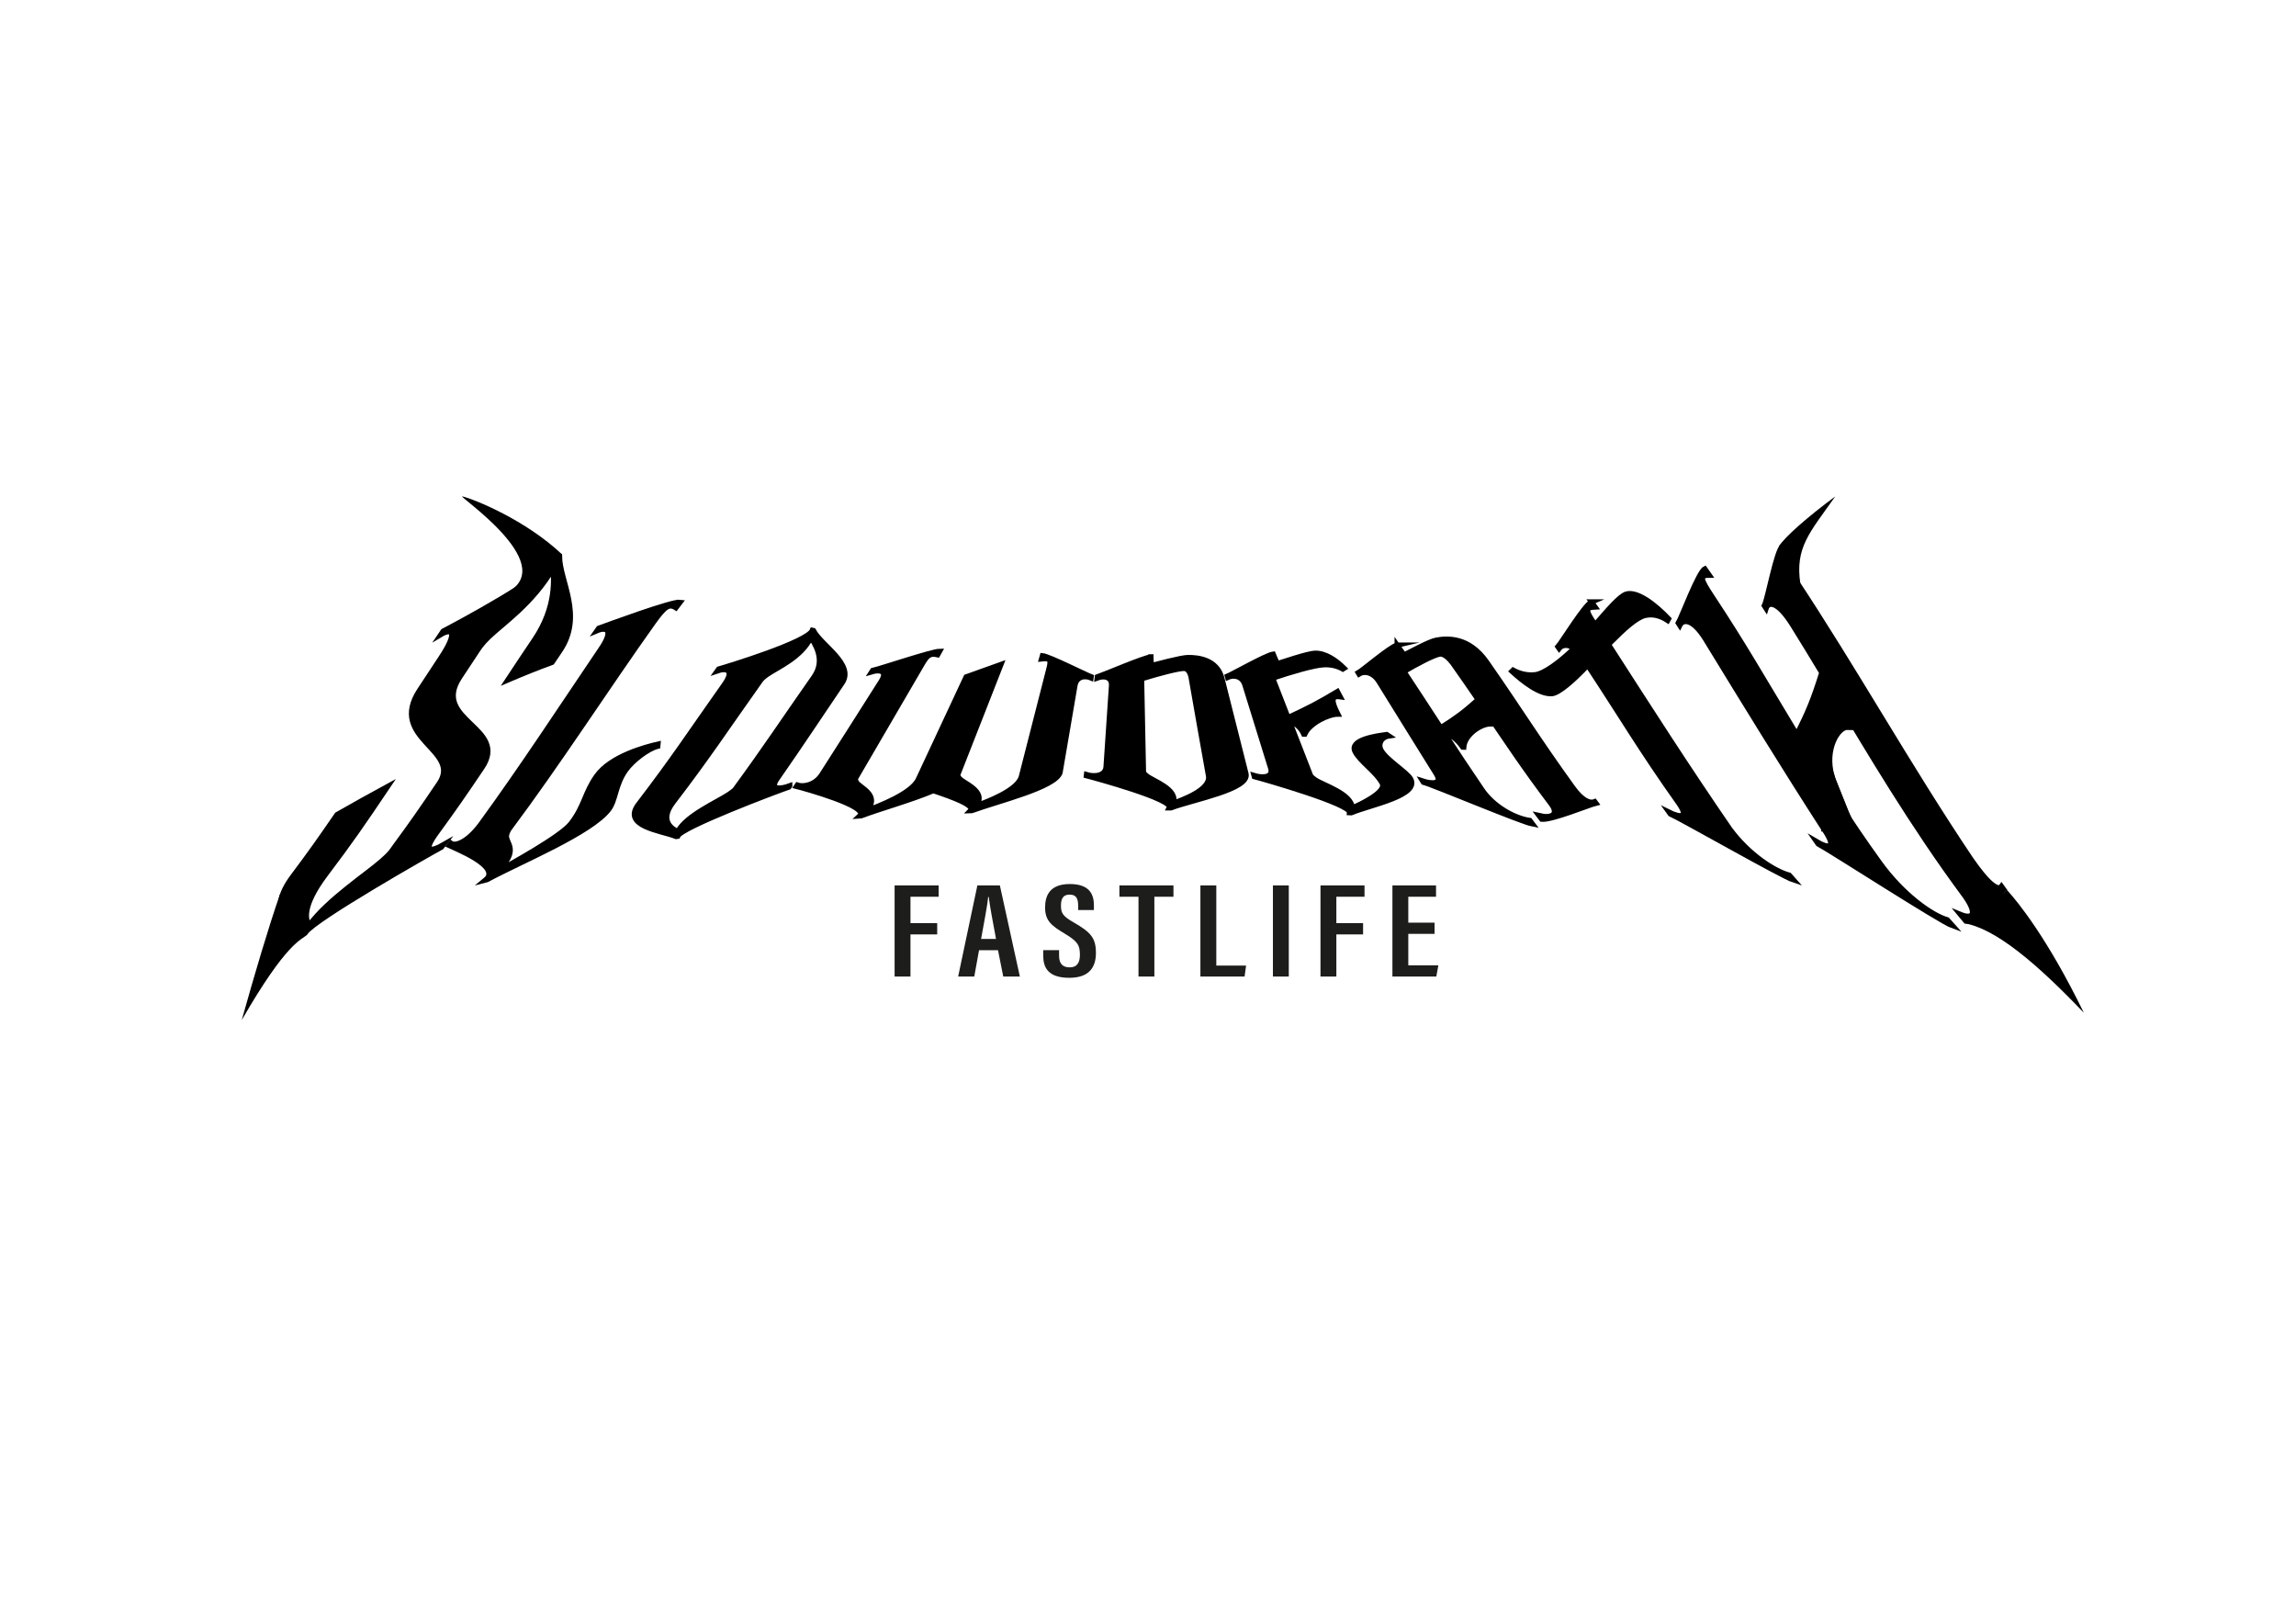
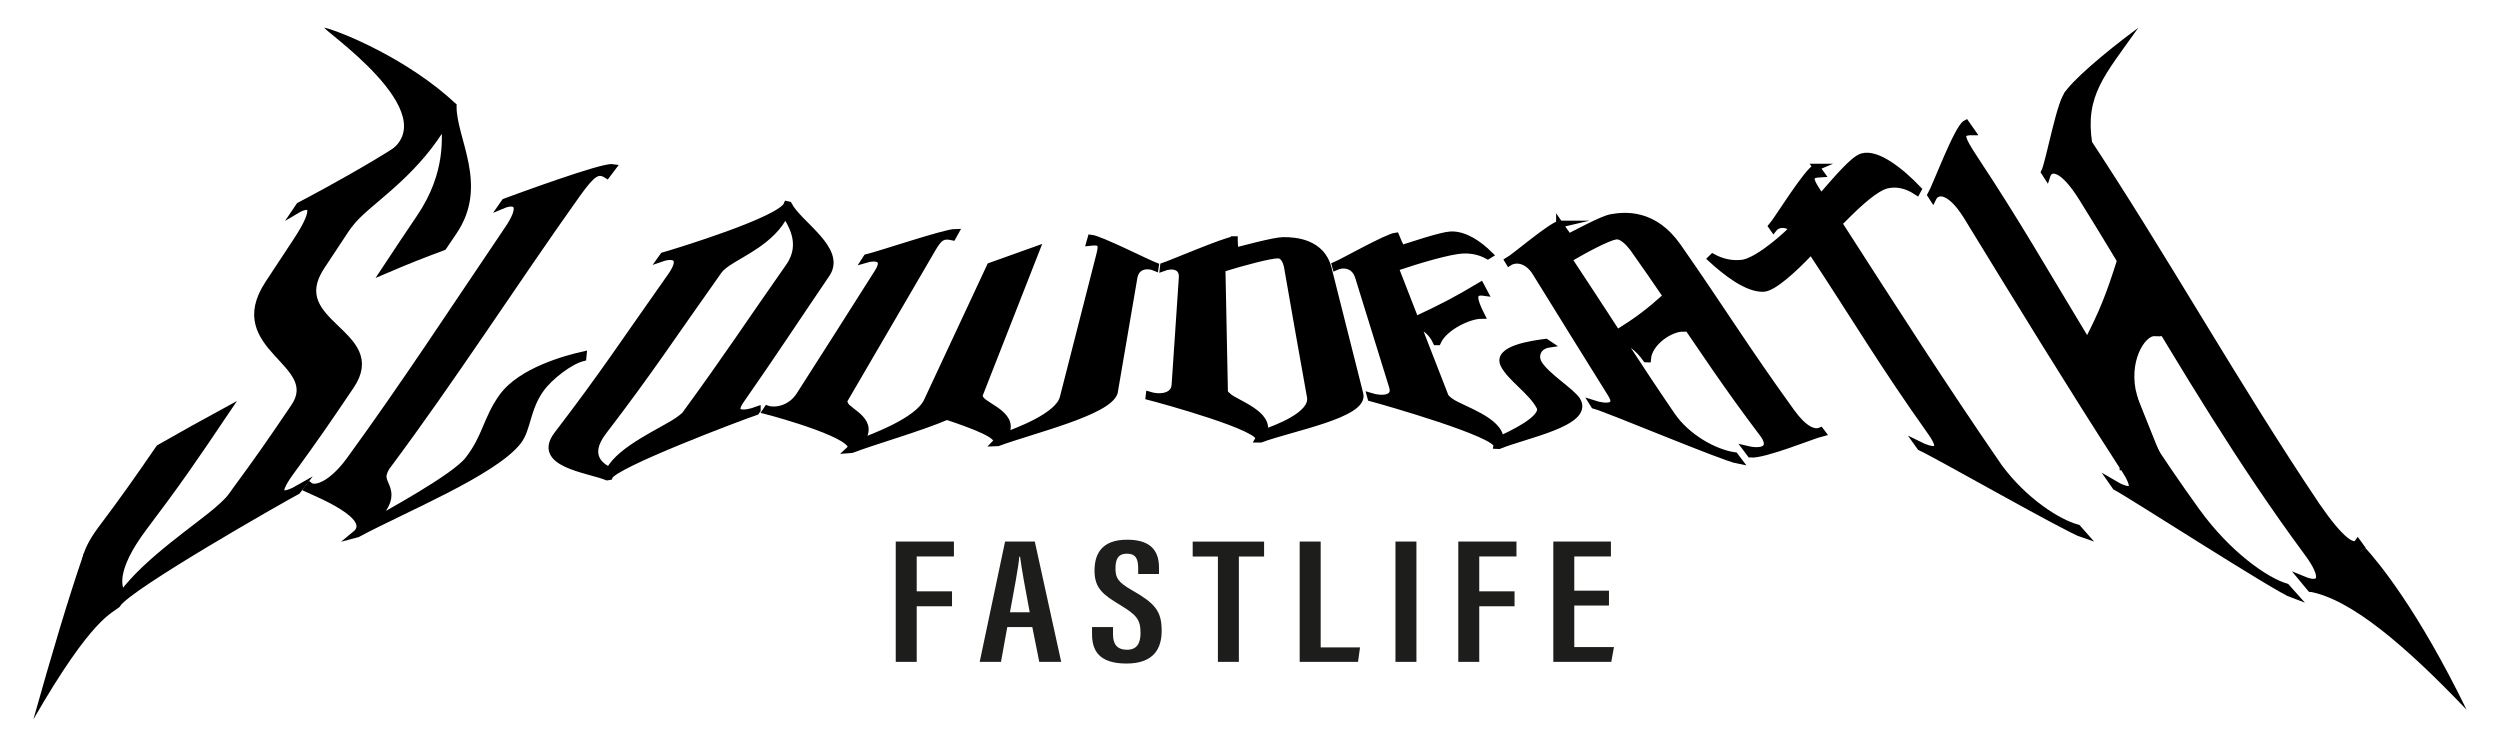
- <svg xmlns="http://www.w3.org/2000/svg" id="Ebene_1" version="1.1" viewBox="0 0 841.89 595.28">
+ <svg xmlns="http://www.w3.org/2000/svg" id="Ebene_1" version="1.1" viewBox="0 0 694 206">
  <g>
    <g>
-       <path d="M153.84,253.07c3.13-4.77,4.69-7.14,7.8-11.84,6.61-9.97,3.81-10.86,0-8.59.34-.5.51-.75.85-1.26,4.21-2.2,38.21-20.14,42.3-27.61.15.05.23.08.38.13.03,9.17,8.88,21.76.17,34.63-1.16,1.72-1.74,2.58-2.91,4.31-6.43,2.39-9.68,3.69-16.3,6.51,3.95-5.98,5.92-8.94,9.84-14.75,8.38-12.39,6.91-22.78,6.89-26.32-7.49,12.9-18.45,20.23-23.71,25.28-2.63,2.52-3.65,4.23-4.65,5.74-2.37,3.56-3.55,5.36-5.93,8.97-10.53,16.01,18.19,18.3,8.19,33.12-6.67,9.88-10.02,14.76-16.7,23.9-5.51,7.53-1.61,6.79,2.49,4.42-.27.35-.4.53-.67.88-4.67,2.51-46.45,26.27-49.87,31.31-.24.07-.36.11-.6.18-3.14-3.21-14.76-6.47-3.99-20.84,6.47-8.62,9.7-13.21,16.16-22.6,7.58-4.31,11.31-6.39,18.65-10.38-9.09,13.51-13.65,20.15-22.76,32.19-9.3,12.27-7.19,17.31-6.08,18.71,6.96-9.41,21.12-18.64,26.69-23.57,3.37-2.94,3.68-3.83,4.62-5.1,6.53-8.87,9.8-13.59,16.32-23.22,8.41-12.41-18.91-16.32-7.18-34.2h-.01Z" stroke="#000" stroke-linecap="square" stroke-miterlimit="10" stroke-width="1.88" />
-       <path d="M185.75,306.14c-.54,3.09,5.26,5.36-3.67,13.5,4.74-2.64,23.43-12.83,27.23-17.66,4.96-6.32,5.05-11.32,9.47-17.5,5.2-7.28,17.89-10.64,22.5-11.69-.03.32-.05.48-.08.8-3.67.91-9.26,5.25-11.74,8.71-3.9,5.45-3.6,11-6.24,14.44-6.6,8.58-31.72,18.82-44.64,25.76-.24.06-.36.1-.59.16,6.09-4.97-11.31-11.68-13.32-12.67.26-.35.4-.52.66-.87,1.44,1.14,5.91-.05,11.05-7.03,15.21-20.88,29.35-42.56,43.83-63.95,5.06-7.35,2.11-8.34-1.34-6.89.26-.37.39-.56.65-.93,3.46-1.27,27.08-9.97,29.9-9.55-.63.83-.94,1.24-1.57,2.08-2.54-1.62-4.05-.52-8.12,5.09-17.92,25.16-34.56,51.2-53.05,75.96-.47.77-.8,1.5-.93,2.27v-.03Z" stroke="#000" stroke-linecap="square" stroke-miterlimit="10" stroke-width="1.88" />
-       <path d="M289.59,288.07c-.14.2-.21.3-.34.5-4.03,1.34-39.69,14.79-40.75,18.02-.24.04-.36.06-.59.1-5.49-2.19-20.04-3.67-13.8-11.81,12.63-16.46,18.96-26.19,31.48-43.9,3.85-5.45.68-6.14-2.58-5.01.2-.28.3-.42.5-.7,3.71-1.06,32.65-9.9,34.36-14.2.17.04.25.05.41.09,2.84,5.44,15.04,12.37,10.59,19.11-9.53,14.04-14.32,21.44-23.9,35.2-2.89,4.15,1.16,3.88,4.62,2.59h0ZM297.35,233.67c-3.43,7.3-12.26,10.97-16.1,13.63-1.44,1-2.07,1.71-2.45,2.25-12.7,17.88-19.12,27.79-31.94,44.51-5.29,6.9-.34,9.9,1.69,10.8,2.92-5.82,14.81-10.98,18.86-13.74,1.01-.69,1.63-1.19,2.05-1.59,11.61-15.86,17.43-24.84,28.96-41.28,4.61-6.58.03-12.51-1.06-14.57h0Z" stroke="#000" stroke-linecap="square" stroke-miterlimit="10" stroke-width="1.88" />
-       <path d="M313.93,286.62c.97,2.08,9.08,4.7,3.96,10.52,3.8-1.45,16.32-6.04,18.83-11.44,7.01-15.02,10.52-22.53,17.53-37.54,5.28-1.86,7.84-2.77,12.8-4.57-6.34,16.18-9.51,24.27-15.86,40.44.01.32.14.7.5,1.2,1.44,2,10.23,4.64,6.35,10.13,3.53-1.31,15.14-5.5,16.46-10.66,4.06-15.88,6.09-23.83,10.15-39.71.77-3.02.46-3.79-2.75-3.42.14-.48.21-.72.34-1.2,2.49.26,15.74,6.94,17.91,7.76-.02.17-.03.26-.06.43-2.06-.89-5.32-.73-5.92,2.76-2.18,12.77-3.28,19.15-5.46,31.92-1.76,5.43-22.66,10.39-32.32,13.94-.24,0-.36.01-.6.02,1.83-1.89-6.14-4.84-13.56-7.32-7.94,3.37-19.66,6.65-26.41,9.2-.24.01-.36.02-.6.04,3.77-3.48-20.55-10.15-23.22-10.82.13-.2.2-.3.34-.5,2.11.73,6.45.15,8.99-3.8,8.7-13.53,13.05-20.51,21.73-34.14,2.53-3.97-.57-4.41-3.42-3.56.13-.2.2-.3.33-.51,3.24-.74,21.71-6.98,24.58-7.02-.29.52-.43.77-.72,1.29-2.82-.64-3.8.14-5.71,3.43-9.77,16.75-14.65,25.13-24.42,41.88-.06.34-.02.73.22,1.26h.01Z" stroke="#000" stroke-linecap="square" stroke-miterlimit="10" stroke-width="1.88" />
-       <path d="M422.02,240.81c.02.47.04.71.06,1.18-3.11-.42-3.6.32-3.54,2.98,6.51-1.74,14.55-3.88,17.01-3.92,3.58-.05,10.74.61,12.53,7.72,3.52,13.96,5.28,20.95,8.81,34.91,1.43,5.66-19.07,9.35-27.54,12.5h-.6c1.73-3.08-27.15-10.95-30.42-11.79l.05-.43c2.7.85,6.94.64,7.17-2.83.8-11.89,1.2-17.84,2-29.73.23-3.47-2.98-3.67-5.25-2.81.02-.17.03-.26.05-.43,2.37-.79,17.14-7.13,19.68-7.33v-.02ZM420.3,284.32c2.29,1.98,11.74,4.89,9.94,10.14,3.17-1.21,13.74-4.87,12.89-9.98-2.61-14.58-3.9-21.87-6.44-36.45-.33-1.31-1.02-2.98-2.61-2.97-2.11.02-9.3,1.88-15.47,3.81.28,13.71.41,20.57.69,34.28.14.31.43.68,1,1.18h0Z" stroke="#000" stroke-linecap="square" stroke-miterlimit="10" stroke-width="1.88" />
-       <path d="M482.11,285.79c3.06,2.13,13.44,5.09,13.76,10.42,2.54-1.17,12.64-5.75,10.94-9.03-2.23-4.28-8.11-7.94-9.97-11.66-2.19-4.38,7.94-5.76,11.66-6.24.33.22.49.33.82.55-2.88.43-4.1,3.02-2.87,5.25,1.94,3.52,9.37,7.97,10.78,10.43,3.54,6.14-14.52,9.49-21.75,12.47-.24-.01-.36-.02-.6-.03.53-3.17-31.36-12.27-34.95-13.21-.05-.18-.07-.26-.12-.44,3.03.94,7.2.84,6.1-2.71-3.77-12.18-5.66-18.28-9.44-30.46-1.1-3.55-4.38-3.68-6.32-2.77-.05-.18-.07-.26-.12-.44,2.06-.86,14.37-7.83,16.84-8.13.21.49.31.74.51,1.23-3.28-.34-3.48.45-2.35,3.35,6.46-2.08,14.36-4.75,17.02-4.89,3.88-.2,7.85,2.57,10.84,5.52-.19.12-.29.18-.49.3-2.09-1.17-4.42-1.69-6.96-1.58-3.59.15-12.25,2.69-18.76,4.91,2.25,5.78,3.37,8.66,5.62,14.44,7.84-3.67,11.46-5.56,18.11-9.55.41.78.62,1.17,1.03,1.94-3.77-.56-2.96,2.18-.85,6.37-3.37,0-10.31,3.22-12.14,7.33h-.38c-1.21-2.66-3.33-4.22-5.22-4.67,3.09,7.94,4.63,11.91,7.72,19.85.31.46.77.91,1.53,1.45h0Z" stroke="#000" stroke-linecap="square" stroke-miterlimit="10" stroke-width="1.88" />
-       <path d="M512.29,236.47c.37.53.56.8.93,1.34-3.53-.07-3.47.81-1.42,3.87,5.33-2.73,12.29-6.55,14.87-7.01,3.77-.67,11.82-1.44,18.45,8.04,12.17,17.42,18.6,28.04,31.52,45.93,3.49,4.83,6.26,6.02,8.12,5.23.18.24.27.36.45.6-2.48.6-16.17,6.24-19.91,5.89-.42-.55-.63-.82-1.04-1.37,4.69,1.12,7.28-.38,4.65-4.07-10.49-13.91-15.73-21.98-25.87-36.85-.35,1.29,1.18,3.93,3.47,7.33-3.45,0-9.43,3.87-9.78,8.56-.15,0-.23-.01-.38-.02-2.19-3.11-4.89-4.96-6.97-5.51,5.6,8.55,8.42,12.87,14.07,21.15,4.23,6.2,11.97,10.44,17.51,11.2.4.54.61.8,1.01,1.33-4.12-.76-36.15-14.26-40.04-15.31-.11-.19-.17-.29-.29-.48,3.36,1.09,7.41,1.25,4.96-2.67-8.4-13.43-12.6-20.29-20.93-33.7-2.43-3.91-5.75-3.87-7.35-2.83-.11-.19-.17-.29-.29-.48,1.74-.98,11.79-9.59,14.28-10.16h-.02ZM541.97,256.5c-3.76-5.48-5.62-8.19-9.29-13.38-1.26-1.63-3.11-3.55-4.75-3.31-2.19.33-8.32,3.57-13.12,6.39,5.34,8.07,8.05,12.26,13.48,20.58,5.82-3.67,8.53-5.69,13.68-10.28Z" stroke="#000" stroke-linecap="square" stroke-miterlimit="10" stroke-width="1.88" />
-       <path d="M583.56,220.67c.54.74.81,1.12,1.35,1.87-3.78.18-3.51,1.38-.08,6.35.03.04.04.06.07.1,4.33-4.94,8.96-10.5,11.43-11.21,4.09-1.17,10.64,3.95,15.52,9.08-.14.25-.2.38-.34.64-2.89-1.91-5.68-2.46-8.33-1.84-3.09.72-7.79,4.98-12.14,9.39-.49.49-.74.73-1.24,1.22,14.65,22.77,29.15,45.43,44.52,67.72,6.88,9.31,16.24,15.37,21.78,16.85.64.74.96,1.1,1.6,1.82-4.21-1.36-40.99-22.35-45.24-24.24-.2-.28-.31-.41-.51-.69,3.77,1.88,7.69,2.47,3.48-3.45-13.7-19.29-20.5-31-33.27-50.36-4.99,5.3-10.5,10.21-13.12,10.4-4.54.32-10.61-4.47-14.69-8.22.18-.18.27-.27.45-.44,2.6,1.42,5.38,2.01,8.18,1.68,3.26-.38,9.15-4.76,14.15-9.63-2.52-1.83-4.57-1.07-5.44.07-.19-.27-.28-.41-.47-.68,1.51-1.7,9.86-15.38,12.36-16.43h-.02Z" stroke="#000" stroke-linecap="square" stroke-miterlimit="10" stroke-width="1.88" />
-       <path d="M668.72,303.88c-14.86-23.01-29.11-46.29-43.41-69.65-4.79-7.64-8.29-7.16-9.37-4.93-.23-.36-.34-.54-.57-.89,1.27-2.12,7.46-18.75,9.76-19.88.66.93.99,1.4,1.65,2.35-3.71,0-3.24,1.46.95,7.8,11.79,17.85,18.11,29.1,31.09,50.56,4.23-8.21,6.1-12.85,9.18-22.63-4.32-7.15-6.45-10.66-10.63-17.38-5.63-9.04-9-8.65-9.79-6.13-.27-.42-.4-.63-.67-1.05,1.3-2.45,4.53-20.7,6.75-21.83.78,1.07,1.17,1.61,1.95,2.71-3.57-.26-2.89,1.37,2.06,8.74,22.47,33.86,42.21,69.42,64.9,103.16,6.63,9.63,10.14,11.77,11.32,10.1.34.47.51.7.85,1.17-1.88,1.34-10.24,12.32-13.97,11.54-.83-.97-1.24-1.46-2.06-2.46,5.24,2.17,6.42-.56,1.03-7.72-18.23-24.67-33.97-51.07-49.65-77.39-1.57,1.13,1.77,7.31,7.36,16.58-3.41-.12-8.49,7.88-5.74,17.74-.16-.02-.23-.03-.39-.04-4.2-6.57-8.05-10.56-10.47-11.76,11.07,18.22,16.79,27.64,28.28,43.6,8.61,11.96,19.2,19.36,24.92,21.02.8.92,1.2,1.37,2,2.26-4.41-1.56-44.85-27.67-49.39-30.07-.26-.36-.39-.54-.64-.9,4.06,2.41,7.98,3.13,2.71-4.61h-.01Z" stroke="#000" stroke-linecap="square" stroke-miterlimit="10" stroke-width="1.88" />
+       <path d="M74.47,78.79c3.13-4.77,4.69-7.14,7.8-11.84,6.61-9.97,3.81-10.86,0-8.59.34-.5.51-.75.85-1.26,4.21-2.2,38.21-20.14,42.3-27.61.15.05.23.08.38.13.03,9.17,8.88,21.76.17,34.63-1.16,1.72-1.74,2.58-2.91,4.31-6.43,2.39-9.68,3.69-16.3,6.51,3.95-5.98,5.92-8.94,9.84-14.75,8.38-12.39,6.91-22.78,6.89-26.32-7.49,12.9-18.45,20.23-23.71,25.28-2.63,2.52-3.65,4.23-4.65,5.74-2.37,3.56-3.55,5.36-5.93,8.97-10.53,16.01,18.19,18.3,8.19,33.12-6.67,9.88-10.02,14.76-16.7,23.9-5.51,7.53-1.61,6.79,2.49,4.42-.27.35-.4.53-.67.88-4.67,2.51-46.45,26.27-49.87,31.31-.24.07-.36.11-.6.18-3.14-3.21-14.76-6.47-3.99-20.84,6.47-8.62,9.7-13.21,16.16-22.6,7.58-4.31,11.31-6.39,18.65-10.38-9.09,13.51-13.65,20.15-22.76,32.19-9.3,12.27-7.19,17.31-6.08,18.71,6.96-9.41,21.12-18.64,26.69-23.57,3.37-2.94,3.68-3.83,4.62-5.1,6.53-8.87,9.8-13.59,16.32-23.22,8.41-12.41-18.91-16.32-7.18-34.2h0,0Z" stroke="#000" stroke-linecap="square" stroke-miterlimit="10" stroke-width="1.88" />
+       <path d="M106.38,131.86c-.54,3.09,5.26,5.36-3.67,13.5,4.74-2.64,23.43-12.83,27.23-17.66,4.96-6.32,5.05-11.32,9.47-17.5,5.2-7.28,17.89-10.64,22.5-11.69-.03.32-.05.48-.08.8-3.67.91-9.26,5.25-11.74,8.71-3.9,5.45-3.6,11-6.24,14.44-6.6,8.58-31.72,18.82-44.64,25.76-.24.06-.36.1-.59.16,6.09-4.97-11.31-11.68-13.32-12.67.26-.35.4-.52.66-.87,1.44,1.14,5.91-.05,11.05-7.03,15.21-20.88,29.35-42.56,43.83-63.95,5.06-7.35,2.11-8.34-1.34-6.89.26-.37.39-.56.65-.93,3.46-1.27,27.08-9.97,29.9-9.55-.63.83-.94,1.24-1.57,2.08-2.54-1.62-4.05-.52-8.12,5.09-17.92,25.16-34.56,51.2-53.05,75.96-.47.77-.8,1.5-.93,2.27v-.03h0Z" stroke="#000" stroke-linecap="square" stroke-miterlimit="10" stroke-width="1.88" />
+       <path d="M210.22,113.79c-.14.2-.21.3-.34.5-4.03,1.34-39.69,14.79-40.75,18.02-.24.04-.36.06-.59.1-5.49-2.19-20.04-3.67-13.8-11.81,12.63-16.46,18.96-26.19,31.48-43.9,3.85-5.45.68-6.14-2.58-5.01.2-.28.3-.42.5-.7,3.71-1.06,32.65-9.9,34.36-14.2.17.04.25.05.41.09,2.84,5.44,15.04,12.37,10.59,19.11-9.53,14.04-14.32,21.44-23.9,35.2-2.89,4.15,1.16,3.88,4.62,2.59h0ZM217.98,59.39c-3.43,7.3-12.26,10.97-16.1,13.63-1.44,1-2.07,1.71-2.45,2.25-12.7,17.88-19.12,27.79-31.94,44.51-5.29,6.9-.34,9.9,1.69,10.8,2.92-5.82,14.81-10.98,18.86-13.74,1.01-.69,1.63-1.19,2.05-1.59,11.61-15.86,17.43-24.84,28.96-41.28,4.61-6.58.03-12.51-1.06-14.57h0Z" stroke="#000" stroke-linecap="square" stroke-miterlimit="10" stroke-width="1.88" />
+       <path d="M234.56,112.34c.97,2.08,9.08,4.7,3.96,10.52,3.8-1.45,16.32-6.04,18.83-11.44,7.01-15.02,10.52-22.53,17.53-37.54,5.28-1.86,7.84-2.77,12.8-4.57-6.34,16.18-9.51,24.27-15.86,40.44.01.32.14.7.5,1.2,1.44,2,10.23,4.64,6.35,10.13,3.53-1.31,15.14-5.5,16.46-10.66,4.06-15.88,6.09-23.83,10.15-39.71.77-3.02.46-3.79-2.75-3.42.14-.48.21-.72.34-1.2,2.49.26,15.74,6.94,17.91,7.76-.02.17-.03.26-.06.43-2.06-.89-5.32-.73-5.92,2.76-2.18,12.77-3.28,19.15-5.46,31.92-1.76,5.43-22.66,10.39-32.32,13.94-.24,0-.36.01-.6.02,1.83-1.89-6.14-4.84-13.56-7.32-7.94,3.37-19.66,6.65-26.41,9.2-.24.01-.36.02-.6.04,3.77-3.48-20.55-10.15-23.22-10.82.13-.2.2-.3.34-.5,2.11.73,6.45.15,8.99-3.8,8.7-13.53,13.05-20.51,21.73-34.14,2.53-3.97-.57-4.41-3.42-3.56.13-.2.2-.3.33-.51,3.24-.74,21.71-6.98,24.58-7.02-.29.52-.43.77-.72,1.29-2.82-.64-3.8.14-5.71,3.43-9.77,16.75-14.65,25.13-24.42,41.88-.06.34-.02.73.22,1.26h.01Z" stroke="#000" stroke-linecap="square" stroke-miterlimit="10" stroke-width="1.88" />
+       <path d="M342.65,66.53c.02.47.04.71.06,1.18-3.11-.42-3.6.32-3.54,2.98,6.51-1.74,14.55-3.88,17.01-3.92,3.58-.05,10.74.61,12.53,7.72,3.52,13.96,5.28,20.95,8.81,34.91,1.43,5.66-19.07,9.35-27.54,12.5h-.6c1.73-3.08-27.15-10.95-30.42-11.79l.05-.43c2.7.85,6.94.64,7.17-2.83.8-11.89,1.2-17.84,2-29.73.23-3.47-2.98-3.67-5.25-2.81.02-.17.03-.26.05-.43,2.37-.79,17.14-7.13,19.68-7.33v-.02h0ZM340.93,110.04c2.29,1.98,11.74,4.89,9.94,10.14,3.17-1.21,13.74-4.87,12.89-9.98-2.61-14.58-3.9-21.87-6.44-36.45-.33-1.31-1.02-2.98-2.61-2.97-2.11.02-9.3,1.88-15.47,3.81.28,13.71.41,20.57.69,34.28.14.31.43.68,1,1.18h0Z" stroke="#000" stroke-linecap="square" stroke-miterlimit="10" stroke-width="1.88" />
+       <path d="M402.74,111.51c3.06,2.13,13.44,5.09,13.76,10.42,2.54-1.17,12.64-5.75,10.94-9.03-2.23-4.28-8.11-7.94-9.97-11.66-2.19-4.38,7.94-5.76,11.66-6.24.33.22.49.33.82.55-2.88.43-4.1,3.02-2.87,5.25,1.94,3.52,9.37,7.97,10.78,10.43,3.54,6.14-14.52,9.49-21.75,12.47-.24-.01-.36-.02-.6-.03.53-3.17-31.36-12.27-34.95-13.21-.05-.18-.07-.26-.12-.44,3.03.94,7.2.84,6.1-2.71-3.77-12.18-5.66-18.28-9.44-30.46-1.1-3.55-4.38-3.68-6.32-2.77-.05-.18-.07-.26-.12-.44,2.06-.86,14.37-7.83,16.84-8.13.21.49.31.74.51,1.23-3.28-.34-3.48.45-2.35,3.35,6.46-2.08,14.36-4.75,17.02-4.89,3.88-.2,7.85,2.57,10.84,5.52-.19.12-.29.18-.49.3-2.09-1.17-4.42-1.69-6.96-1.58-3.59.15-12.25,2.69-18.76,4.91,2.25,5.78,3.37,8.66,5.62,14.44,7.84-3.67,11.46-5.56,18.11-9.55.41.78.62,1.17,1.03,1.94-3.77-.56-2.96,2.18-.85,6.37-3.37,0-10.31,3.22-12.14,7.33h-.38c-1.21-2.66-3.33-4.22-5.22-4.67,3.09,7.94,4.63,11.91,7.72,19.85.31.46.77.91,1.53,1.45h0Z" stroke="#000" stroke-linecap="square" stroke-miterlimit="10" stroke-width="1.88" />
+       <path d="M432.92,62.19c.37.53.56.8.93,1.34-3.53-.07-3.47.81-1.42,3.87,5.33-2.73,12.29-6.55,14.87-7.01,3.77-.67,11.82-1.44,18.45,8.04,12.17,17.42,18.6,28.04,31.52,45.93,3.49,4.83,6.26,6.02,8.12,5.23.18.24.27.36.45.6-2.48.6-16.17,6.24-19.91,5.89-.42-.55-.63-.82-1.04-1.37,4.69,1.12,7.28-.38,4.65-4.07-10.49-13.91-15.73-21.98-25.87-36.85-.35,1.29,1.18,3.93,3.47,7.33-3.45,0-9.43,3.87-9.78,8.56-.15,0-.23-.01-.38-.02-2.19-3.11-4.89-4.96-6.97-5.51,5.6,8.55,8.42,12.87,14.07,21.15,4.23,6.2,11.97,10.44,17.51,11.2.4.54.61.8,1.01,1.33-4.12-.76-36.15-14.26-40.04-15.31-.11-.19-.17-.29-.29-.48,3.36,1.09,7.41,1.25,4.96-2.67-8.4-13.43-12.6-20.29-20.93-33.7-2.43-3.91-5.75-3.87-7.35-2.83-.11-.19-.17-.29-.29-.48,1.74-.98,11.79-9.59,14.28-10.16h-.02ZM462.6,82.22c-3.76-5.48-5.62-8.19-9.29-13.38-1.26-1.63-3.11-3.55-4.75-3.31-2.19.33-8.32,3.57-13.12,6.39,5.34,8.07,8.05,12.26,13.48,20.58,5.82-3.67,8.53-5.69,13.68-10.28Z" stroke="#000" stroke-linecap="square" stroke-miterlimit="10" stroke-width="1.88" />
+       <path d="M504.19,46.39c.54.74.81,1.12,1.35,1.87-3.78.18-3.51,1.38-.08,6.35.03.04.04.06.07.1,4.33-4.94,8.96-10.5,11.43-11.21,4.09-1.17,10.64,3.95,15.52,9.08-.14.25-.2.38-.34.64-2.89-1.91-5.68-2.46-8.33-1.84-3.09.72-7.79,4.98-12.14,9.39-.49.49-.74.73-1.24,1.22,14.65,22.77,29.15,45.43,44.52,67.72,6.88,9.31,16.24,15.37,21.78,16.85.64.74.96,1.1,1.6,1.82-4.21-1.36-40.99-22.35-45.24-24.24-.2-.28-.31-.41-.51-.69,3.77,1.88,7.69,2.47,3.48-3.45-13.7-19.29-20.5-31-33.27-50.36-4.99,5.3-10.5,10.21-13.12,10.4-4.54.32-10.61-4.47-14.69-8.22.18-.18.27-.27.45-.44,2.6,1.42,5.38,2.01,8.18,1.68,3.26-.38,9.15-4.76,14.15-9.63-2.52-1.83-4.57-1.07-5.44.07-.19-.27-.28-.41-.47-.68,1.51-1.7,9.86-15.38,12.36-16.43h-.02,0Z" stroke="#000" stroke-linecap="square" stroke-miterlimit="10" stroke-width="1.88" />
+       <path d="M589.35,129.6c-14.86-23.01-29.11-46.29-43.41-69.65-4.79-7.64-8.29-7.16-9.37-4.93-.23-.36-.34-.54-.57-.89,1.27-2.12,7.46-18.75,9.76-19.88.66.93.99,1.4,1.65,2.35-3.71,0-3.24,1.46.95,7.8,11.79,17.85,18.11,29.1,31.09,50.56,4.23-8.21,6.1-12.85,9.18-22.63-4.32-7.15-6.45-10.66-10.63-17.38-5.63-9.04-9-8.65-9.79-6.13-.27-.42-.4-.63-.67-1.05,1.3-2.45,4.53-20.7,6.75-21.83.78,1.07,1.17,1.61,1.95,2.71-3.57-.26-2.89,1.37,2.06,8.74,22.47,33.86,42.21,69.42,64.9,103.16,6.63,9.63,10.14,11.77,11.32,10.1.34.47.51.7.85,1.17-1.88,1.34-10.24,12.32-13.97,11.54-.83-.97-1.24-1.46-2.06-2.46,5.24,2.17,6.42-.56,1.03-7.72-18.23-24.67-33.97-51.07-49.65-77.39-1.57,1.13,1.77,7.31,7.36,16.58-3.41-.12-8.49,7.88-5.74,17.74-.16-.02-.23-.03-.39-.04-4.2-6.57-8.05-10.56-10.47-11.76,11.07,18.22,16.79,27.64,28.28,43.6,8.61,11.96,19.2,19.36,24.92,21.02.8.92,1.2,1.37,2,2.26-4.41-1.56-44.85-27.67-49.39-30.07-.26-.36-.39-.54-.64-.9,4.06,2.41,7.98,3.13,2.71-4.61h-.01Z" stroke="#000" stroke-linecap="square" stroke-miterlimit="10" stroke-width="1.88" />
    </g>
-     <path d="M206.09,203.25c-13.36-12.64-32.22-20.24-36.55-21.27-2.36-.56,35.14,24.27,17.02,34.9l13.54-5.39,5.99-8.24Z" />
-     <path d="M112.6,342.71c-2.03,1.91-7.4,2.49-23.96,31.27,4.9-17.44,9.67-33.59,14.06-46.25l9.9,14.98Z" />
-     <path d="M735.93,326.3c3.77,4.16,14.65,17.28,28.17,45.01-16.99-17.84-32.35-30.93-43.84-32.82l15.68-12.19h0Z" />
-     <path d="M652.28,200.3c2.09-3.4,10.57-10.84,20.68-18.31-9.38,13.28-14.86,18.75-12.79,32.1-4.04-4.03-7.27-8.39-7.89-13.79Z" />
-     <path d="M422.58,242.44c.1,1.03-.13,1.53-.13,1.53l-2.23.61-1.38-.22.18-1.27,1.18-1,1.2.15,1.17.2h.01Z" />
-     <polygon points="468.6 241.59 469.01 242.46 465.57 244 464.87 242.23 465.3 241.59 468.6 241.59" />
-     <polygon points="514.59 238.39 514.99 238.75 515.34 239.28 511.73 241.03 510.06 239.57 510.72 238.65 514.41 238.39 514.59 238.39" />
-     <polygon points="672.92 251.65 670.44 263.84 678.7 267.46 681.59 268.08 672.92 251.65" />
-     <polygon points="672.42 284.17 674.18 288.61 677.74 297.5 679.03 300.42 659.39 277.39 663.6 274.88 672.42 284.17" />
+     <path d="M126.72,28.97c-13.36-12.64-32.22-20.24-36.55-21.27-2.36-.56,35.14,24.27,17.02,34.9l13.54-5.39,5.99-8.24Z" />
+     <path d="M33.23,168.43c-2.03,1.91-7.4,2.49-23.96,31.27,4.9-17.44,9.67-33.59,14.06-46.25l9.9,14.98Z" />
+     <path d="M656.56,152.02c3.77,4.16,14.65,17.28,28.17,45.01-16.99-17.84-32.35-30.93-43.84-32.82l15.68-12.19h0Z" />
+     <path d="M572.91,26.02c2.09-3.4,10.57-10.84,20.68-18.31-9.38,13.28-14.86,18.75-12.79,32.1-4.04-4.03-7.27-8.39-7.89-13.79Z" />
+     <path d="M343.21,68.16c.1,1.03-.13,1.53-.13,1.53l-2.23.61-1.38-.22.18-1.27,1.18-1,1.2.15,1.17.2h.01Z" />
+     <polygon points="389.23 67.31 389.64 68.18 386.2 69.72 385.5 67.95 385.93 67.31 389.23 67.31" />
+     <polygon points="435.22 64.11 435.62 64.47 435.97 65 432.36 66.75 430.69 65.29 431.35 64.37 435.04 64.11 435.22 64.11" />
+     <polygon points="593.55 77.37 591.07 89.56 599.33 93.18 602.22 93.8 593.55 77.37" />
+     <polygon points="593.05 109.89 594.81 114.33 598.37 123.22 599.66 126.14 580.02 103.11 584.23 100.6 593.05 109.89" />
  </g>
-   <polygon points="673.02 251.6 670.54 263.79 678.81 267.41 681.7 268.03 673.02 251.6" />
-   <polygon points="672.53 284.12 674.29 288.56 677.85 297.45 679.14 300.37 659.49 277.34 663.7 274.83 672.53 284.12" />
-   <path d="M328.02,324.61h16.16v4.15h-10.33v9.67h9.8v4.15h-9.8v15.43h-5.82v-33.41h-.01ZM358.99,348.36l-1.75,9.66h-5.91l7.05-33.41h8.25l7.33,33.41h-6.09l-1.93-9.66h-6.95,0ZM362.54,328.83h-.22c-.18,2.68-1.59,9.99-2.58,15.41h5.48c-1.21-6.38-2.22-11.89-2.68-15.41h0ZM388.34,350.38c0,2.76,1.16,4.27,3.91,4.27s3.73-1.83,3.73-4.63c0-3.73-1.05-5.01-5.67-7.8-4.66-2.82-7.1-4.58-7.1-9.52,0-4.33,1.7-8.61,9.1-8.6,7.36.01,8.8,3.95,8.8,7.84v1.69h-5.78v-1.57c0-2.51-.59-4.08-3.13-4.08s-3.17,1.69-3.17,4.07c0,2.67.68,3.84,4.56,6.06,6.3,3.62,8.26,5.68,8.26,11.25,0,4.72-1.98,9.12-9.76,9.12s-9.57-3.77-9.57-8.17v-1.96h5.82v2.03ZM417.45,328.77h-6.99v-4.15h19.82v4.15h-7v29.25h-5.82v-29.25h-.01ZM445.99,324.61v29.39h10.92l-.55,4.01h-16.2v-33.41h5.83ZM472.57,324.61v33.41h-5.82v-33.41h5.82ZM484.18,324.61h16.16v4.15h-10.33v9.67h9.8v4.15h-9.8v15.43h-5.82v-33.41h-.01ZM526.02,342.37h-9.63v11.53h11.02l-.75,4.12h-16.09v-33.41h15.99v4.15h-10.17v9.49h9.63v4.12h0Z" fill="#1d1d1b" />
+   <polygon points="593.65 77.32 591.17 89.51 599.44 93.13 602.33 93.75 593.65 77.32" />
+   <polygon points="593.16 109.84 594.92 114.28 598.48 123.17 599.77 126.09 580.12 103.06 584.33 100.55 593.16 109.84" />
+   <path d="M248.65,150.33h16.16v4.15h-10.33v9.67h9.8v4.15h-9.8v15.43h-5.82v-33.41h-.01ZM279.62,174.08l-1.75,9.66h-5.91l7.05-33.41h8.25l7.33,33.41h-6.09l-1.93-9.66h-6.95,0ZM283.17,154.55h-.22c-.18,2.68-1.59,9.99-2.58,15.41h5.48c-1.21-6.38-2.22-11.89-2.68-15.41h0ZM308.97,176.1c0,2.76,1.16,4.27,3.91,4.27s3.73-1.83,3.73-4.63c0-3.73-1.05-5.01-5.67-7.8-4.66-2.82-7.1-4.58-7.1-9.52,0-4.33,1.7-8.61,9.1-8.6,7.36.01,8.8,3.95,8.8,7.84v1.69h-5.78v-1.57c0-2.51-.59-4.08-3.13-4.08s-3.17,1.69-3.17,4.07c0,2.67.68,3.84,4.56,6.06,6.3,3.62,8.26,5.68,8.26,11.25,0,4.72-1.98,9.12-9.76,9.12s-9.57-3.77-9.57-8.17v-1.96h5.82v2.03h0ZM338.08,154.49h-6.99v-4.15h19.82v4.15h-7v29.25h-5.82v-29.25h-.01ZM366.62,150.33v29.39h10.92l-.55,4.01h-16.2v-33.41h5.83ZM393.2,150.33v33.41h-5.82v-33.41h5.82ZM404.81,150.33h16.16v4.15h-10.33v9.67h9.8v4.15h-9.8v15.43h-5.82v-33.41h-.01ZM446.65,168.09h-9.63v11.53h11.02l-.75,4.12h-16.09v-33.41h15.99v4.15h-10.17v9.49h9.63v4.12h0Z" fill="#1d1d1b" />
</svg>
